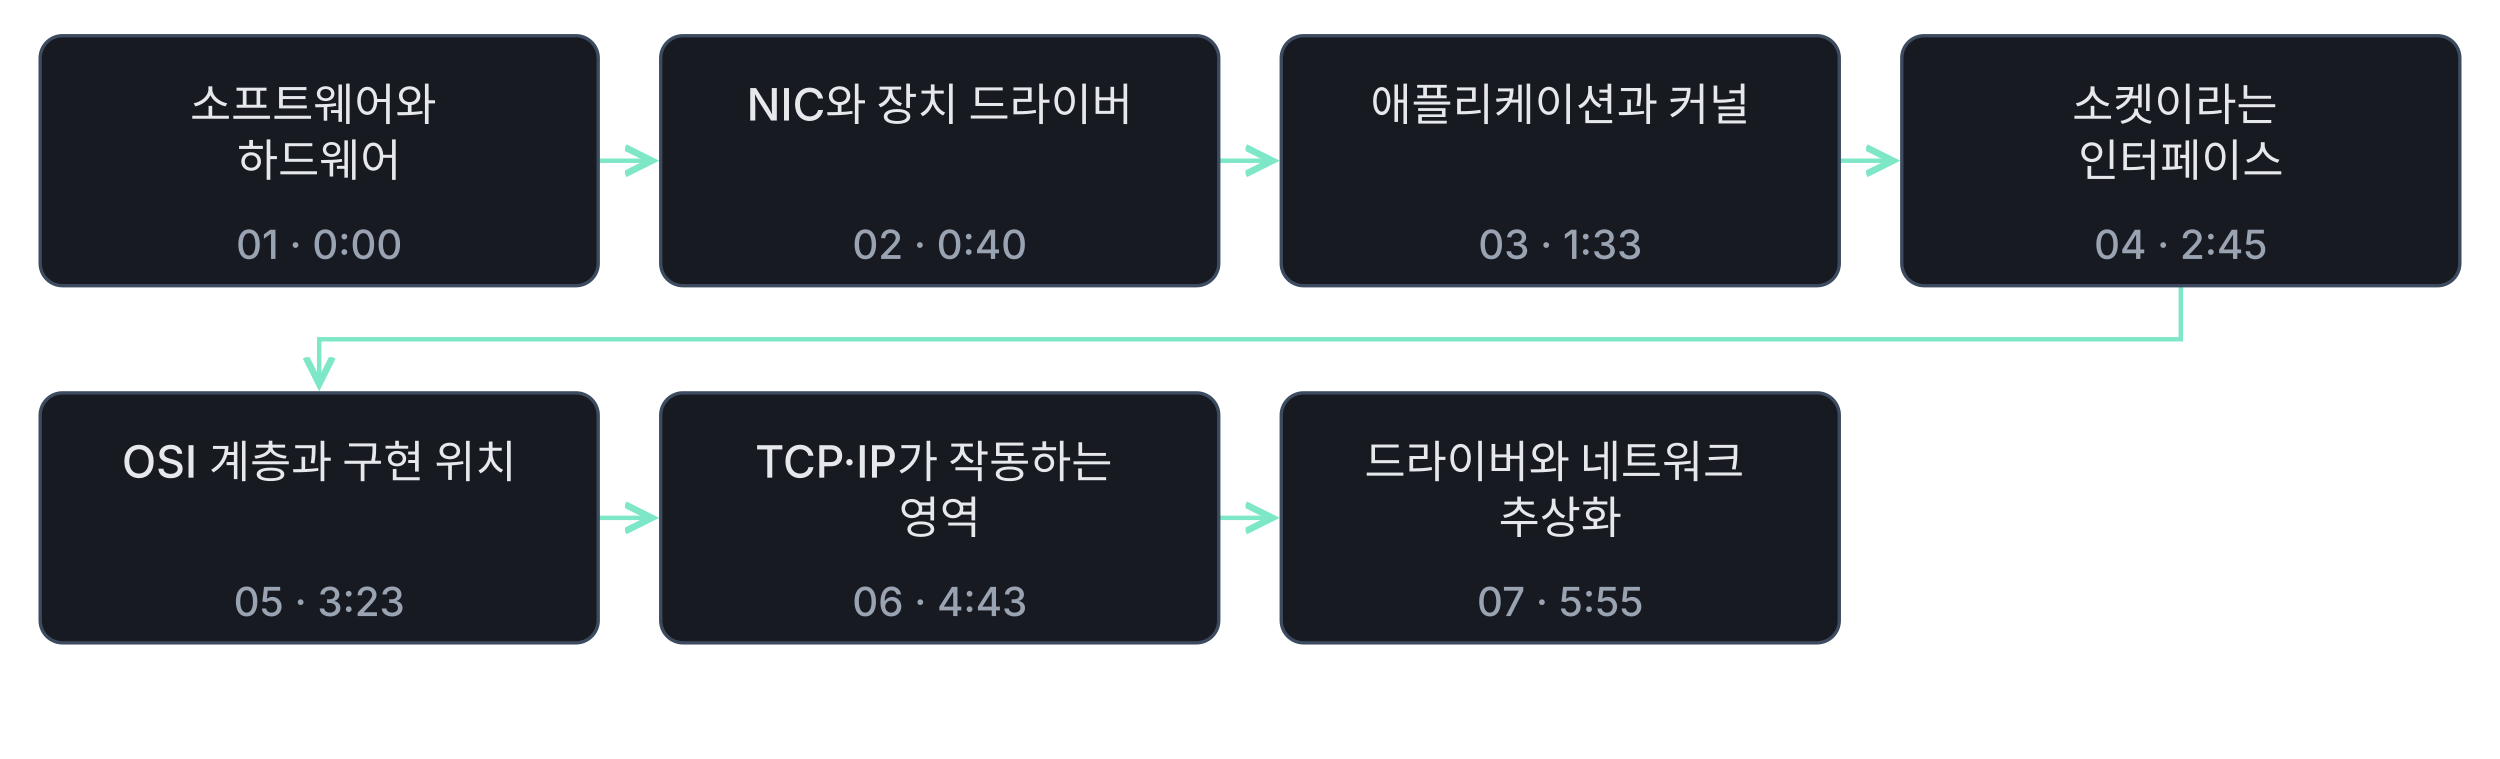
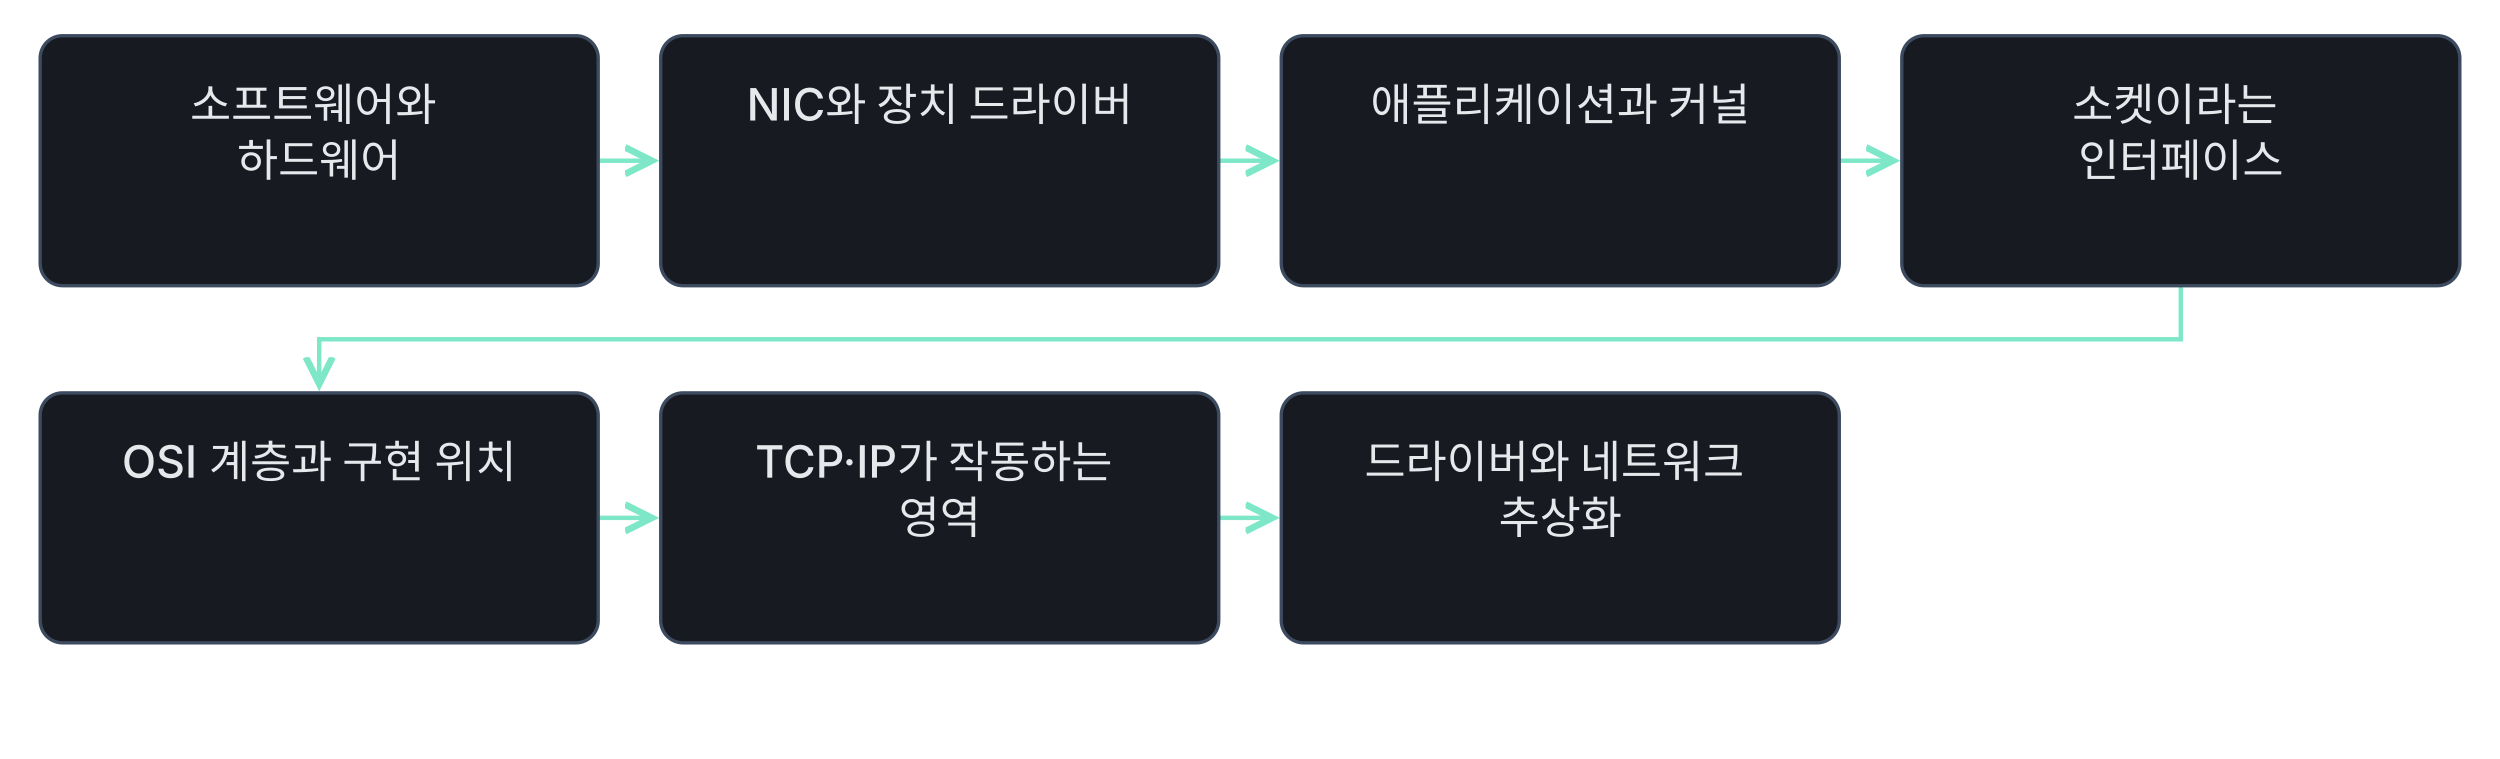
<svg xmlns="http://www.w3.org/2000/svg" class="learning-flow" viewBox="0 0 1120 340" role="group" aria-labelledby="lesson-04-basic-export-title lesson-04-basic-export-desc" lang="ko">
  <defs>
    <marker id="lesson-04-basic-export-arrow" markerWidth="8" markerHeight="8" refX="6" refY="4" orient="auto">
      <path d="M0 1 L6 4 L0 7" fill="none" stroke="#7ee7c7" stroke-width="1.5" />
    </marker>
  </defs>
-   <style>.learning-flow{background:#0f1115}.learning-flow text{font:500 20px -apple-system,BlinkMacSystemFont,'Apple SD Gothic Neo','Segoe UI',sans-serif;fill:#e6e8ec}.learning-flow .flow-time{font-size:18px;fill:#9aa3b2}.learning-flow .flow-note{font-size:18px;fill:#9aa3b2}.learning-flow rect{fill:#171a21;stroke:#3d4b60;stroke-width:1.5}.learning-flow a:hover rect,.learning-flow a:focus rect{stroke:#7ee7c7;stroke-width:3}.learning-flow a:focus{outline:none}</style>
+   <style>.learning-flow{background:#0f1115}.learning-flow text{font:500 20px -apple-system,BlinkMacSystemFont,'Apple SD Gothic Neo','Segoe UI',sans-serif;fill:#e6e8ec}.learning-flow .flow-note{font-size:18px;fill:#9aa3b2}.learning-flow rect{fill:#171a21;stroke:#3d4b60;stroke-width:1.5}.learning-flow a:hover rect,.learning-flow a:focus rect{stroke:#7ee7c7;stroke-width:3}.learning-flow a:focus{outline:none}</style>
  <g fill="none" stroke="#7ee7c7" stroke-width="2" marker-end="url(#lesson-04-basic-export-arrow)">
    <path d="M268 72.0 H292" />
    <path d="M546 72.0 H570" />
    <path d="M824 72.0 H848" />
    <path d="M977.0 128 V152.0 H143.0 V172" />
    <path d="M268 232.0 H292" />
    <path d="M546 232.0 H570" />
  </g>
  <a href="../lesson-04.html#concept-basic-04-01" target="_top" aria-label="소프트웨어와 하드웨어 설명으로 이동">
    <rect x="18" y="16" width="250" height="112" rx="10" />
    <text x="143.0" y="54" text-anchor="middle">
      <tspan x="143.0" dy="0">소프트웨어와</tspan>
      <tspan x="143.0" dy="25">하드웨어</tspan>
    </text>
-     <text class="flow-time" x="143.0" y="116" text-anchor="middle">01 · 0:00</text>
  </a>
  <a href="../lesson-04.html#concept-basic-04-02" target="_top" aria-label="NIC와 장치 드라이버 설명으로 이동">
    <rect x="296" y="16" width="250" height="112" rx="10" />
    <text x="421.0" y="54" text-anchor="middle">
      <tspan x="421.0" dy="0">NIC와 장치 드라이버</tspan>
    </text>
-     <text class="flow-time" x="421.0" y="116" text-anchor="middle">02 · 0:40</text>
  </a>
  <a href="../lesson-04.html#concept-basic-04-03" target="_top" aria-label="애플리케이션과 커널 설명으로 이동">
    <rect x="574" y="16" width="250" height="112" rx="10" />
    <text x="699.0" y="54" text-anchor="middle">
      <tspan x="699.0" dy="0">애플리케이션과 커널</tspan>
    </text>
-     <text class="flow-time" x="699.0" y="116" text-anchor="middle">03 · 1:33</text>
  </a>
  <a href="../lesson-04.html#concept-basic-04-04" target="_top" aria-label="소켓이라는 인터페이스 설명으로 이동">
    <rect x="852" y="16" width="250" height="112" rx="10" />
    <text x="977.0" y="54" text-anchor="middle">
      <tspan x="977.0" dy="0">소켓이라는</tspan>
      <tspan x="977.0" dy="25">인터페이스</tspan>
    </text>
-     <text class="flow-time" x="977.0" y="116" text-anchor="middle">04 · 2:45</text>
  </a>
  <a href="../lesson-04.html#concept-basic-04-05" target="_top" aria-label="OSI 계층과 구현 위치 설명으로 이동">
    <rect x="18" y="176" width="250" height="112" rx="10" />
    <text x="143.0" y="214" text-anchor="middle">
      <tspan x="143.0" dy="0">OSI 계층과 구현 위치</tspan>
    </text>
-     <text class="flow-time" x="143.0" y="276" text-anchor="middle">05 · 3:23</text>
  </a>
  <a href="../lesson-04.html#concept-basic-04-06" target="_top" aria-label="TCP·IP가 작동하는 영역 설명으로 이동">
    <rect x="296" y="176" width="250" height="112" rx="10" />
    <text x="421.0" y="214" text-anchor="middle">
      <tspan x="421.0" dy="0">TCP·IP가 작동하는</tspan>
      <tspan x="421.0" dy="25">영역</tspan>
    </text>
-     <text class="flow-time" x="421.0" y="276" text-anchor="middle">06 · 4:43</text>
  </a>
  <a href="../lesson-04.html#concept-basic-04-07" target="_top" aria-label="드라이버와 네트워크 추상화 설명으로 이동">
    <rect x="574" y="176" width="250" height="112" rx="10" />
    <text x="699.0" y="214" text-anchor="middle">
      <tspan x="699.0" dy="0">드라이버와 네트워크</tspan>
      <tspan x="699.0" dy="25">추상화</tspan>
    </text>
-     <text class="flow-time" x="699.0" y="276" text-anchor="middle">07 · 5:55</text>
  </a>
</svg>
